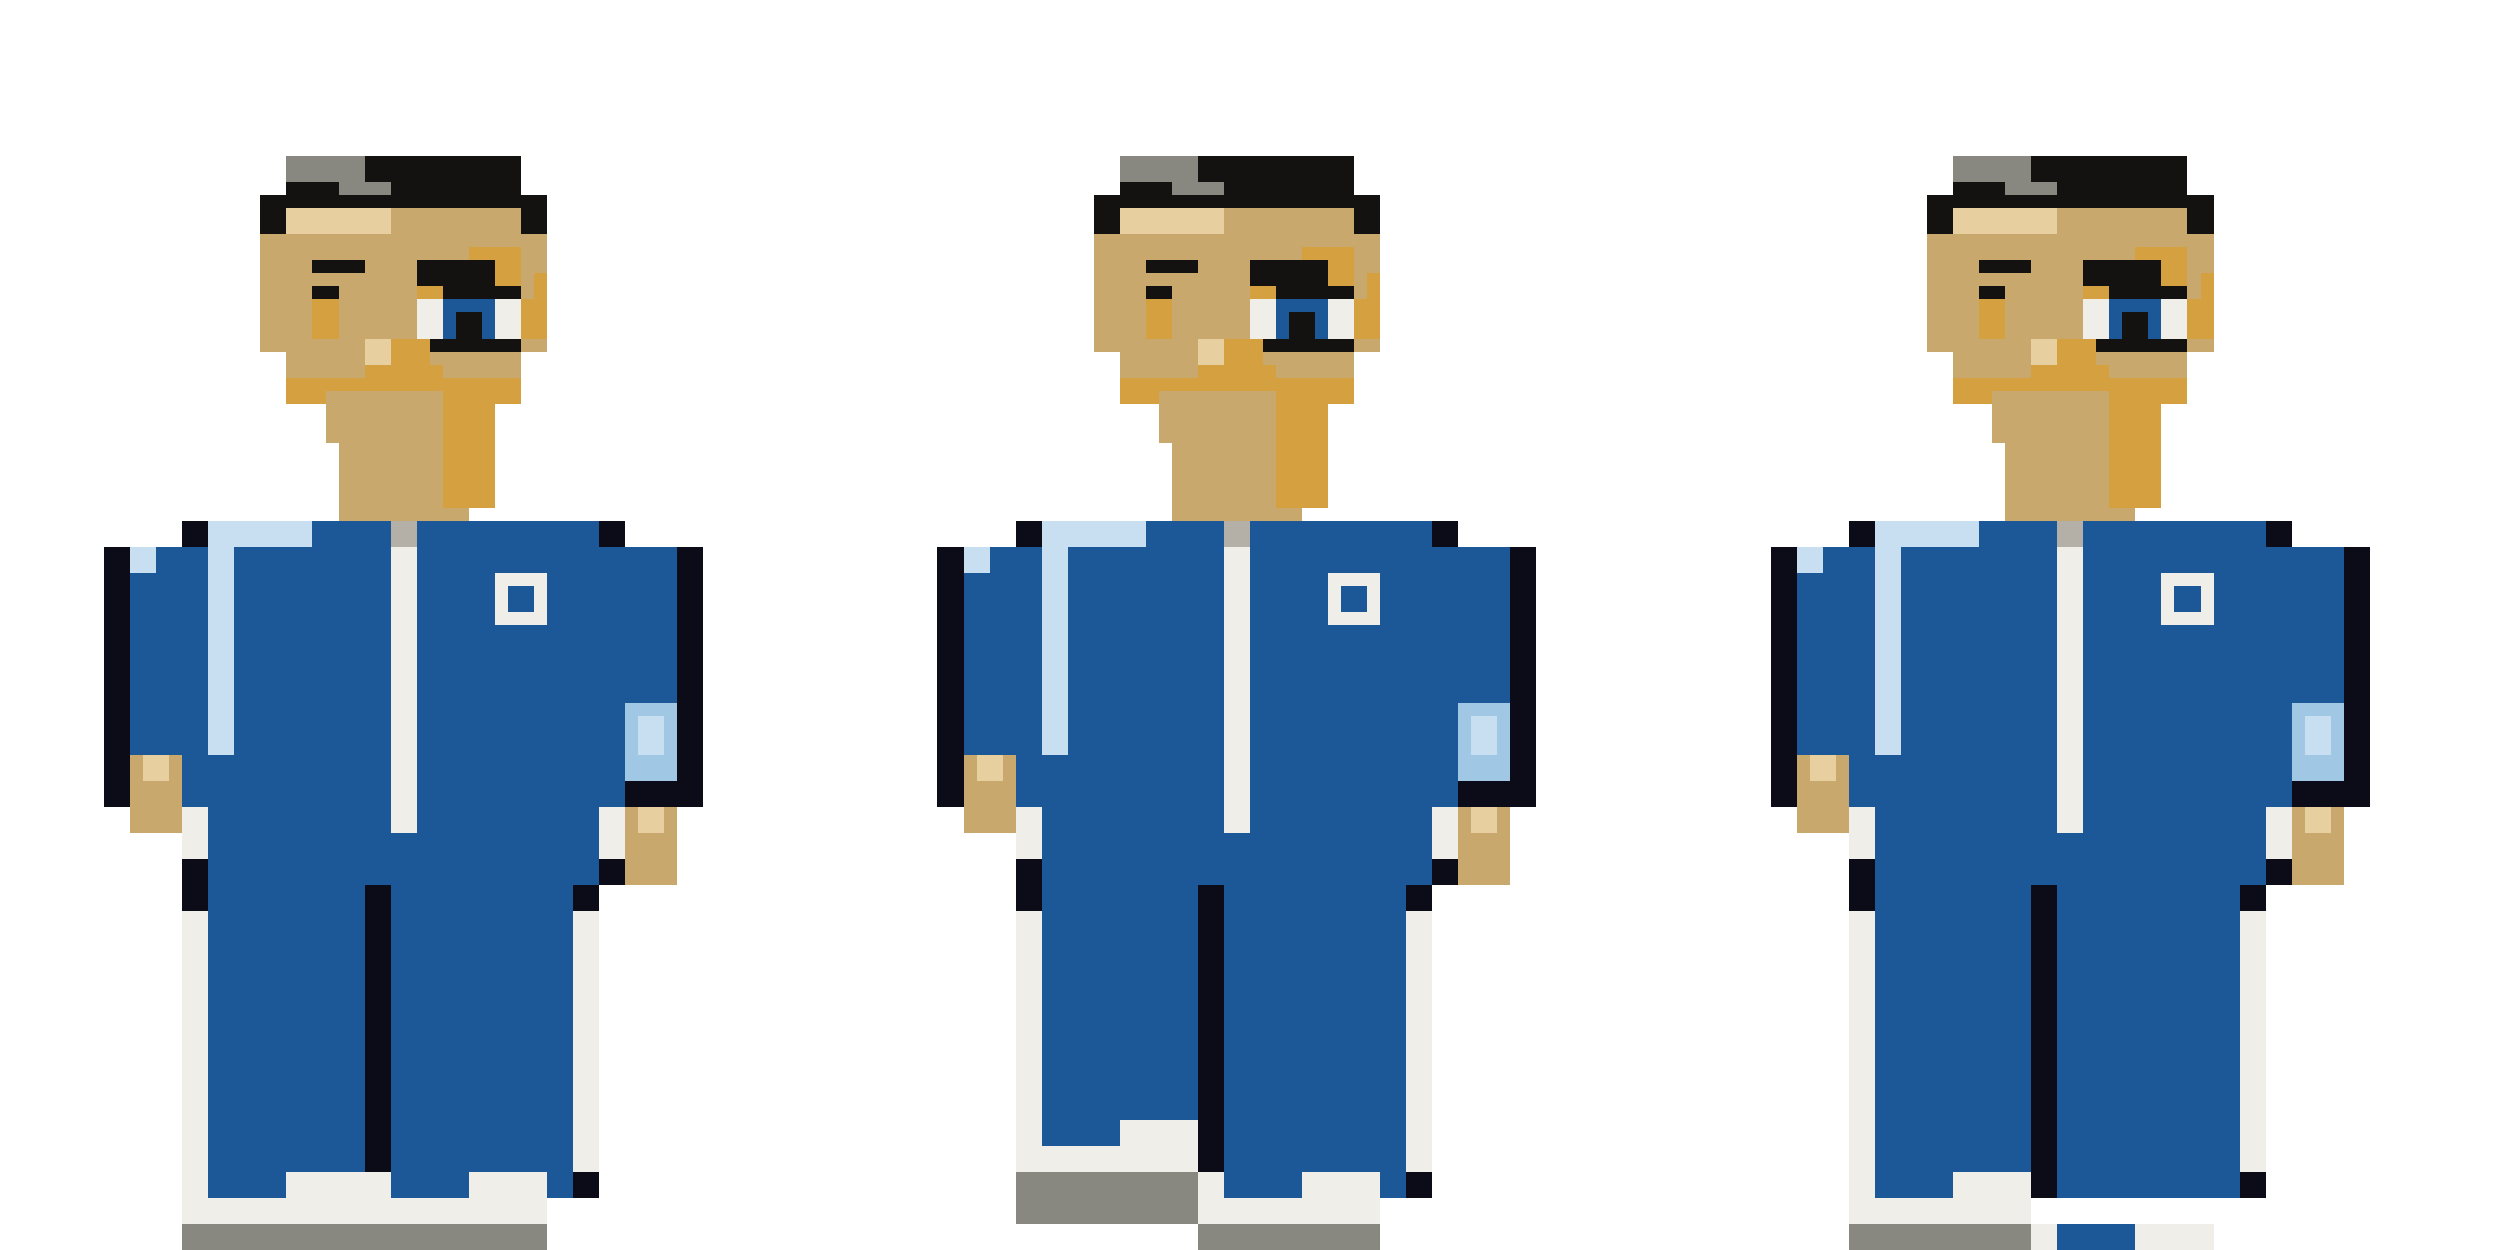
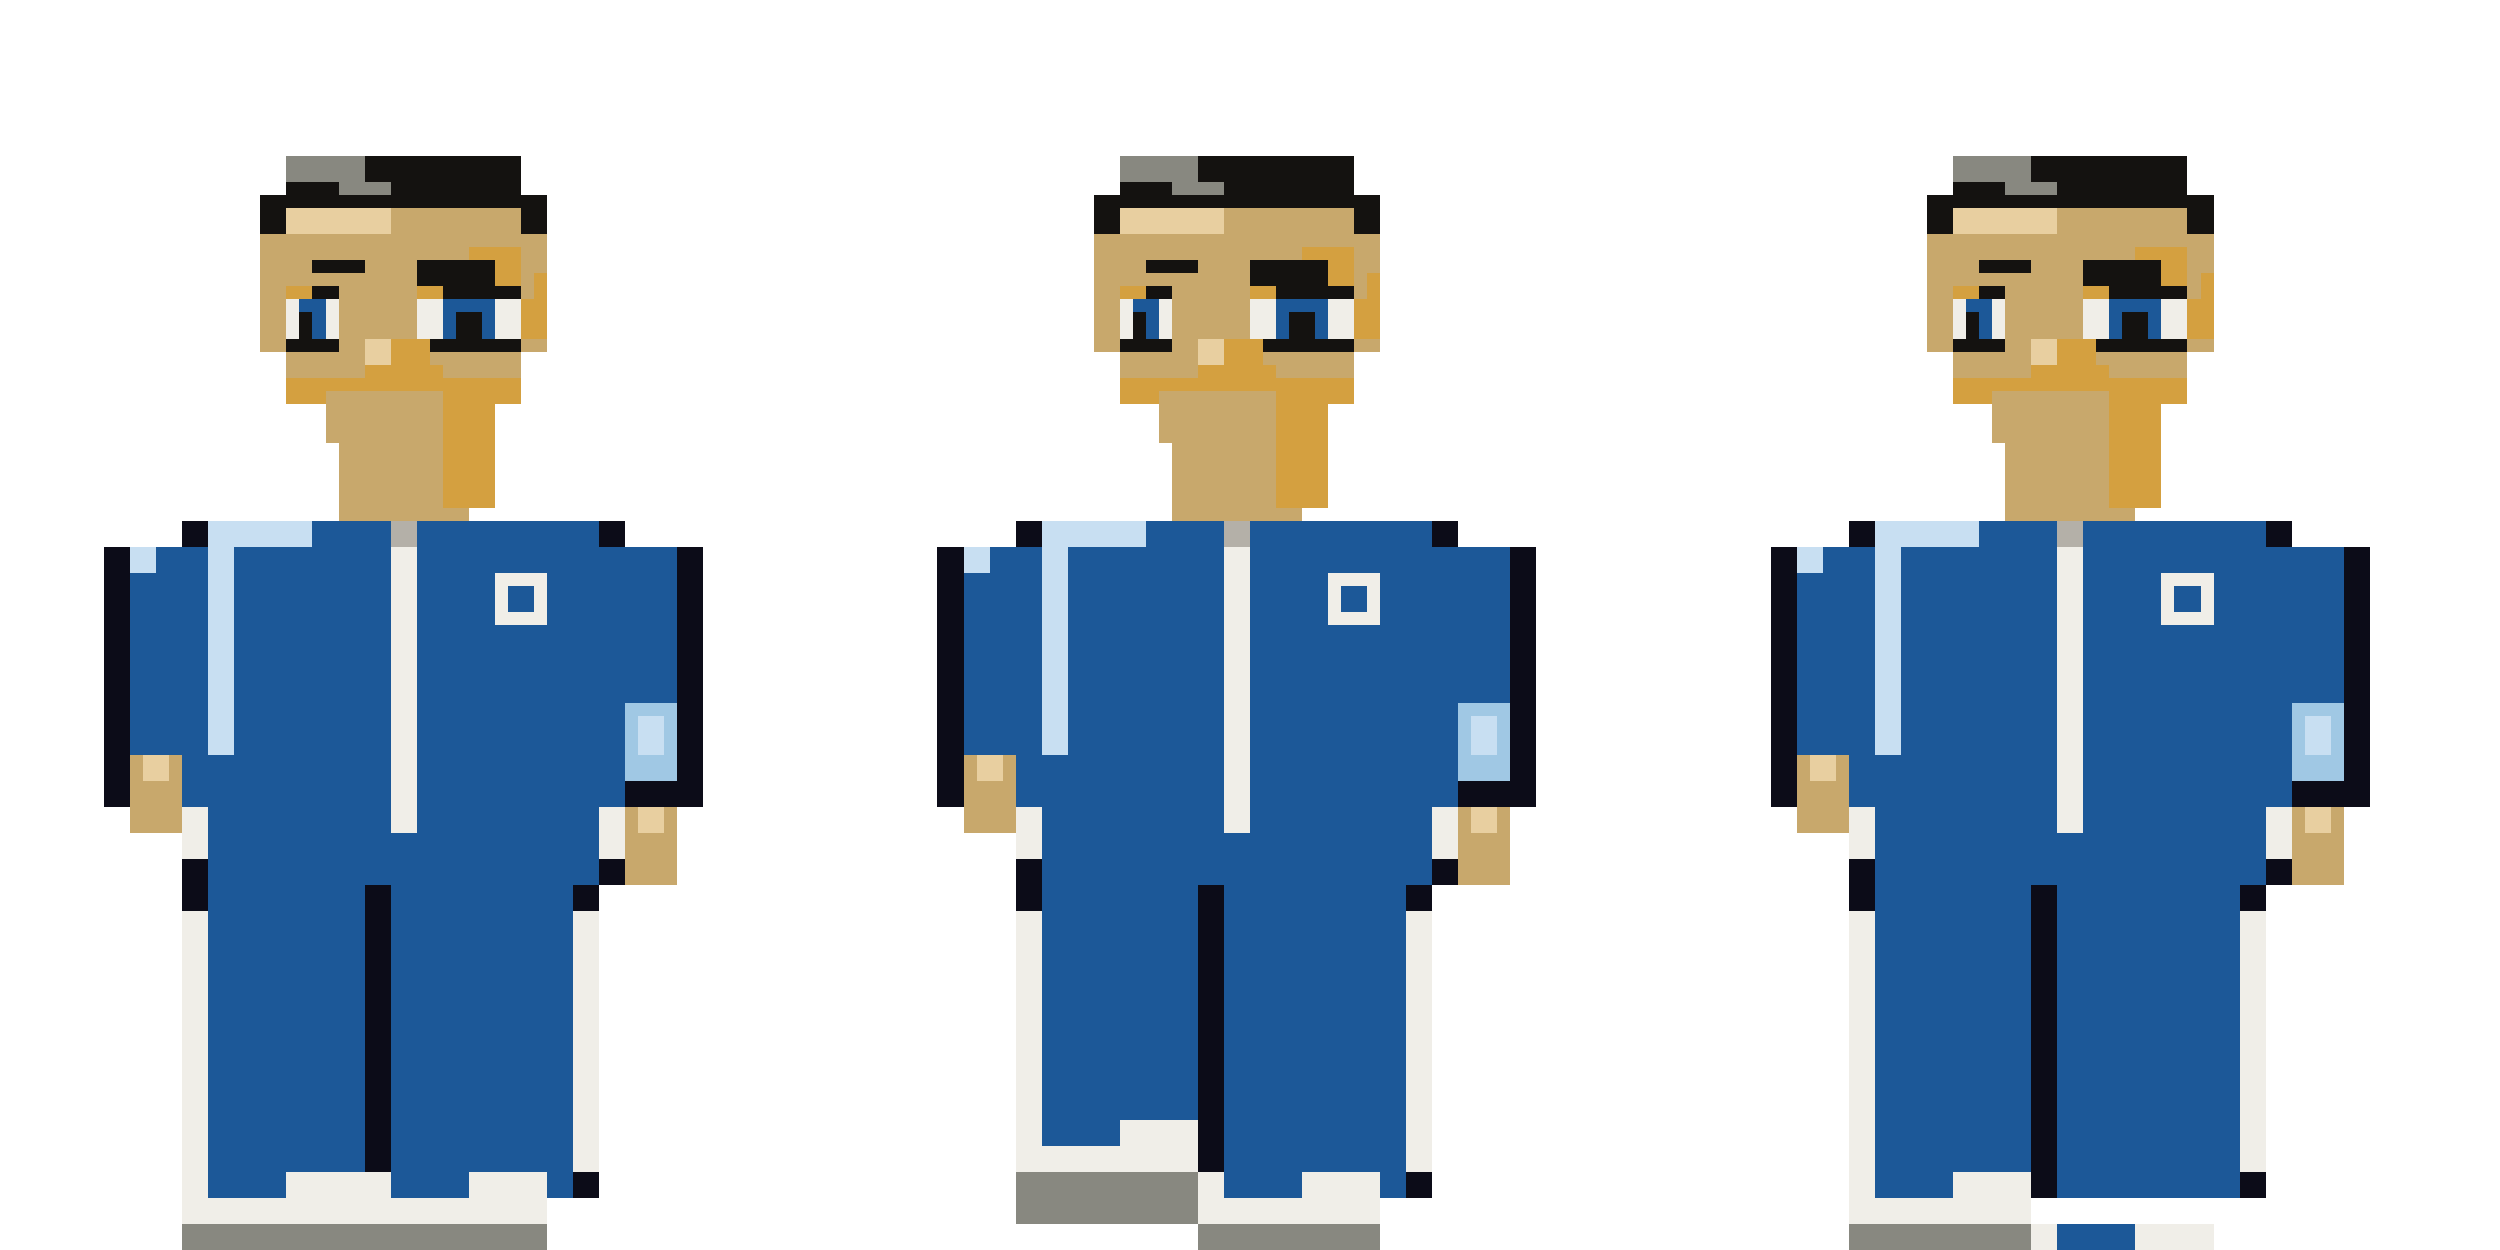
<svg xmlns="http://www.w3.org/2000/svg" viewBox="0 0 768 384" width="768" height="384" shape-rendering="crispEdges">
  <rect x="88" y="48" width="72" height="12" fill="#141210" />
  <rect x="80" y="60" width="88" height="32" fill="#141210" />
  <rect x="80" y="60" width="16" height="48" fill="#141210" />
  <rect x="152" y="60" width="16" height="48" fill="#141210" />
  <rect x="88" y="48" width="24" height="8" fill="#888880" />
  <rect x="104" y="56" width="16" height="4" fill="#888880" />
  <rect x="88" y="64" width="72" height="56" fill="#C8A86C" />
  <rect x="80" y="72" width="8" height="32" fill="#C8A86C" />
  <rect x="160" y="72" width="8" height="32" fill="#C8A86C" />
  <rect x="88" y="64" width="32" height="8" fill="#E8CFA0" />
  <rect x="144" y="76" width="16" height="32" fill="#D4A040" />
  <rect x="88" y="116" width="72" height="8" fill="#D4A040" />
  <rect x="96" y="80" width="16" height="4" fill="#141210" />
  <rect x="128" y="80" width="24" height="8" fill="#141210" />
  <rect x="128" y="88" width="32" height="4" fill="#141210" />
  <rect x="128" y="92" width="32" height="16" fill="#F0EEE8" />
  <rect x="136" y="92" width="16" height="16" fill="#1C5898" />
  <rect x="140" y="96" width="8" height="8" fill="#141210" />
  <rect x="128" y="104" width="32" height="4" fill="#141210" />
  <rect x="128" y="88" width="8" height="4" fill="#D4A040" />
-   <rect x="96" y="88" width="8" height="4" fill="#141210" />
-   <rect x="96" y="92" width="8" height="12" fill="#D4A040" />
+   <rect x="88" y="88" width="16" height="4" fill="#141210" />
+   <rect x="88" y="92" width="16" height="12" fill="#F0EEE8" />
+   <rect x="92" y="92" width="8" height="12" fill="#1C5898" />
+   <rect x="92" y="96" width="4" height="8" fill="#141210" />
+   <rect x="88" y="104" width="16" height="4" fill="#141210" />
+   <rect x="88" y="88" width="8" height="4" fill="#D4A040" />
  <rect x="116" y="104" width="16" height="16" fill="#D4A040" />
  <rect x="112" y="112" width="24" height="8" fill="#D4A040" />
  <rect x="112" y="104" width="8" height="8" fill="#E8CFA0" />
  <rect x="100" y="120" width="32" height="8" fill="#C8A86C" />
  <rect x="104" y="120" width="24" height="4" fill="#D4A040" />
  <rect x="100" y="128" width="32" height="8" fill="#C8A86C" />
  <rect x="104" y="128" width="16" height="4" fill="#E8CFA0" />
  <rect x="80" y="84" width="8" height="24" fill="#C8A86C" />
  <rect x="160" y="84" width="8" height="24" fill="#C8A86C" />
  <rect x="160" y="92" width="8" height="12" fill="#D4A040" />
  <rect x="164" y="84" width="4" height="16" fill="#D4A040" />
  <rect x="104" y="120" width="40" height="40" fill="#C8A86C" />
  <rect x="136" y="120" width="16" height="36" fill="#D4A040" />
  <rect x="64" y="160" width="120" height="112" fill="#1C5898" />
  <rect x="56" y="160" width="8" height="112" fill="#0C0C18" />
  <rect x="184" y="160" width="8" height="112" fill="#0C0C18" />
  <rect x="64" y="160" width="32" height="8" fill="#C8DFF2" />
  <rect x="64" y="168" width="8" height="64" fill="#C8DFF2" />
  <rect x="56" y="168" width="8" height="96" fill="#F0EEE8" />
  <rect x="184" y="168" width="8" height="96" fill="#F0EEE8" />
  <rect x="120" y="160" width="8" height="96" fill="#F0EEE8" />
  <rect x="120" y="160" width="8" height="8" fill="#B4B0A8" />
  <rect x="152" y="176" width="16" height="16" fill="#F0EEE8" />
  <rect x="156" y="180" width="8" height="8" fill="#1C5898" />
  <rect x="40" y="168" width="24" height="80" fill="#1C5898" />
  <rect x="32" y="168" width="8" height="80" fill="#0C0C18" />
  <rect x="40" y="168" width="8" height="8" fill="#C8DFF2" />
  <rect x="184" y="168" width="24" height="80" fill="#1C5898" />
  <rect x="208" y="168" width="8" height="80" fill="#0C0C18" />
  <rect x="192" y="216" width="16" height="32" fill="#0C0C18" />
  <rect x="192" y="216" width="16" height="24" fill="#A0C8E4" />
  <rect x="196" y="220" width="8" height="12" fill="#C8DFF2" />
  <rect x="192" y="248" width="16" height="24" fill="#C8A86C" />
  <rect x="196" y="248" width="8" height="8" fill="#E8CFA0" />
  <rect x="40" y="232" width="16" height="24" fill="#C8A86C" />
  <rect x="44" y="232" width="8" height="8" fill="#E8CFA0" />
  <rect x="64" y="272" width="56" height="96" fill="#1C5898" />
  <rect x="56" y="272" width="8" height="96" fill="#0C0C18" />
  <rect x="56" y="280" width="8" height="80" fill="#F0EEE8" />
  <rect x="112" y="272" width="8" height="96" fill="#0C0C18" />
  <rect x="120" y="272" width="56" height="96" fill="#1C5898" />
  <rect x="176" y="272" width="8" height="96" fill="#0C0C18" />
  <rect x="176" y="280" width="8" height="80" fill="#F0EEE8" />
  <rect x="56" y="360" width="56" height="24" fill="#F0EEE8" />
  <rect x="64" y="360" width="24" height="8" fill="#1C5898" />
  <rect x="56" y="376" width="56" height="16" fill="#888880" />
  <rect x="112" y="360" width="56" height="24" fill="#F0EEE8" />
  <rect x="120" y="360" width="24" height="8" fill="#1C5898" />
  <rect x="112" y="376" width="56" height="16" fill="#888880" />
  <rect x="344" y="48" width="72" height="12" fill="#141210" />
  <rect x="336" y="60" width="88" height="32" fill="#141210" />
  <rect x="336" y="60" width="16" height="48" fill="#141210" />
  <rect x="408" y="60" width="16" height="48" fill="#141210" />
  <rect x="344" y="48" width="24" height="8" fill="#888880" />
  <rect x="360" y="56" width="16" height="4" fill="#888880" />
  <rect x="344" y="64" width="72" height="56" fill="#C8A86C" />
  <rect x="336" y="72" width="8" height="32" fill="#C8A86C" />
  <rect x="416" y="72" width="8" height="32" fill="#C8A86C" />
  <rect x="344" y="64" width="32" height="8" fill="#E8CFA0" />
  <rect x="400" y="76" width="16" height="32" fill="#D4A040" />
  <rect x="344" y="116" width="72" height="8" fill="#D4A040" />
  <rect x="352" y="80" width="16" height="4" fill="#141210" />
  <rect x="384" y="80" width="24" height="8" fill="#141210" />
  <rect x="384" y="88" width="32" height="4" fill="#141210" />
  <rect x="384" y="92" width="32" height="16" fill="#F0EEE8" />
  <rect x="392" y="92" width="16" height="16" fill="#1C5898" />
  <rect x="396" y="96" width="8" height="8" fill="#141210" />
  <rect x="384" y="104" width="32" height="4" fill="#141210" />
  <rect x="384" y="88" width="8" height="4" fill="#D4A040" />
-   <rect x="352" y="88" width="8" height="4" fill="#141210" />
-   <rect x="352" y="92" width="8" height="12" fill="#D4A040" />
+   <rect x="344" y="88" width="16" height="4" fill="#141210" />
+   <rect x="344" y="92" width="16" height="12" fill="#F0EEE8" />
+   <rect x="348" y="92" width="8" height="12" fill="#1C5898" />
+   <rect x="348" y="96" width="4" height="8" fill="#141210" />
+   <rect x="344" y="104" width="16" height="4" fill="#141210" />
+   <rect x="344" y="88" width="8" height="4" fill="#D4A040" />
  <rect x="372" y="104" width="16" height="16" fill="#D4A040" />
  <rect x="368" y="112" width="24" height="8" fill="#D4A040" />
  <rect x="368" y="104" width="8" height="8" fill="#E8CFA0" />
  <rect x="356" y="120" width="32" height="8" fill="#C8A86C" />
  <rect x="360" y="120" width="24" height="4" fill="#D4A040" />
  <rect x="356" y="128" width="32" height="8" fill="#C8A86C" />
  <rect x="360" y="128" width="16" height="4" fill="#E8CFA0" />
  <rect x="336" y="84" width="8" height="24" fill="#C8A86C" />
  <rect x="416" y="84" width="8" height="24" fill="#C8A86C" />
  <rect x="416" y="92" width="8" height="12" fill="#D4A040" />
  <rect x="420" y="84" width="4" height="16" fill="#D4A040" />
  <rect x="360" y="120" width="40" height="40" fill="#C8A86C" />
  <rect x="392" y="120" width="16" height="36" fill="#D4A040" />
  <rect x="320" y="160" width="120" height="112" fill="#1C5898" />
  <rect x="312" y="160" width="8" height="112" fill="#0C0C18" />
  <rect x="440" y="160" width="8" height="112" fill="#0C0C18" />
  <rect x="320" y="160" width="32" height="8" fill="#C8DFF2" />
  <rect x="320" y="168" width="8" height="64" fill="#C8DFF2" />
  <rect x="312" y="168" width="8" height="96" fill="#F0EEE8" />
  <rect x="440" y="168" width="8" height="96" fill="#F0EEE8" />
  <rect x="376" y="160" width="8" height="96" fill="#F0EEE8" />
  <rect x="376" y="160" width="8" height="8" fill="#B4B0A8" />
  <rect x="408" y="176" width="16" height="16" fill="#F0EEE8" />
  <rect x="412" y="180" width="8" height="8" fill="#1C5898" />
  <rect x="296" y="168" width="24" height="80" fill="#1C5898" />
  <rect x="288" y="168" width="8" height="80" fill="#0C0C18" />
  <rect x="296" y="168" width="8" height="8" fill="#C8DFF2" />
  <rect x="440" y="168" width="24" height="80" fill="#1C5898" />
  <rect x="464" y="168" width="8" height="80" fill="#0C0C18" />
  <rect x="448" y="216" width="16" height="32" fill="#0C0C18" />
  <rect x="448" y="216" width="16" height="24" fill="#A0C8E4" />
  <rect x="452" y="220" width="8" height="12" fill="#C8DFF2" />
  <rect x="448" y="248" width="16" height="24" fill="#C8A86C" />
  <rect x="452" y="248" width="8" height="8" fill="#E8CFA0" />
  <rect x="296" y="232" width="16" height="24" fill="#C8A86C" />
  <rect x="300" y="232" width="8" height="8" fill="#E8CFA0" />
  <rect x="320" y="272" width="56" height="96" fill="#1C5898" />
  <rect x="312" y="272" width="8" height="96" fill="#0C0C18" />
  <rect x="312" y="280" width="8" height="80" fill="#F0EEE8" />
  <rect x="368" y="272" width="8" height="96" fill="#0C0C18" />
  <rect x="376" y="272" width="56" height="96" fill="#1C5898" />
  <rect x="432" y="272" width="8" height="96" fill="#0C0C18" />
  <rect x="432" y="280" width="8" height="80" fill="#F0EEE8" />
  <rect x="312" y="344" width="56" height="24" fill="#F0EEE8" />
  <rect x="320" y="344" width="24" height="8" fill="#1C5898" />
  <rect x="312" y="360" width="56" height="16" fill="#888880" />
  <rect x="368" y="360" width="56" height="24" fill="#F0EEE8" />
  <rect x="376" y="360" width="24" height="8" fill="#1C5898" />
  <rect x="368" y="376" width="56" height="16" fill="#888880" />
  <rect x="600" y="48" width="72" height="12" fill="#141210" />
  <rect x="592" y="60" width="88" height="32" fill="#141210" />
  <rect x="592" y="60" width="16" height="48" fill="#141210" />
  <rect x="664" y="60" width="16" height="48" fill="#141210" />
  <rect x="600" y="48" width="24" height="8" fill="#888880" />
  <rect x="616" y="56" width="16" height="4" fill="#888880" />
  <rect x="600" y="64" width="72" height="56" fill="#C8A86C" />
  <rect x="592" y="72" width="8" height="32" fill="#C8A86C" />
  <rect x="672" y="72" width="8" height="32" fill="#C8A86C" />
  <rect x="600" y="64" width="32" height="8" fill="#E8CFA0" />
  <rect x="656" y="76" width="16" height="32" fill="#D4A040" />
  <rect x="600" y="116" width="72" height="8" fill="#D4A040" />
  <rect x="608" y="80" width="16" height="4" fill="#141210" />
  <rect x="640" y="80" width="24" height="8" fill="#141210" />
  <rect x="640" y="88" width="32" height="4" fill="#141210" />
  <rect x="640" y="92" width="32" height="16" fill="#F0EEE8" />
  <rect x="648" y="92" width="16" height="16" fill="#1C5898" />
  <rect x="652" y="96" width="8" height="8" fill="#141210" />
  <rect x="640" y="104" width="32" height="4" fill="#141210" />
  <rect x="640" y="88" width="8" height="4" fill="#D4A040" />
-   <rect x="608" y="88" width="8" height="4" fill="#141210" />
-   <rect x="608" y="92" width="8" height="12" fill="#D4A040" />
+   <rect x="600" y="88" width="16" height="4" fill="#141210" />
+   <rect x="600" y="92" width="16" height="12" fill="#F0EEE8" />
+   <rect x="604" y="92" width="8" height="12" fill="#1C5898" />
+   <rect x="604" y="96" width="4" height="8" fill="#141210" />
+   <rect x="600" y="104" width="16" height="4" fill="#141210" />
+   <rect x="600" y="88" width="8" height="4" fill="#D4A040" />
  <rect x="628" y="104" width="16" height="16" fill="#D4A040" />
  <rect x="624" y="112" width="24" height="8" fill="#D4A040" />
  <rect x="624" y="104" width="8" height="8" fill="#E8CFA0" />
  <rect x="612" y="120" width="32" height="8" fill="#C8A86C" />
  <rect x="616" y="120" width="24" height="4" fill="#D4A040" />
  <rect x="612" y="128" width="32" height="8" fill="#C8A86C" />
  <rect x="616" y="128" width="16" height="4" fill="#E8CFA0" />
  <rect x="592" y="84" width="8" height="24" fill="#C8A86C" />
  <rect x="672" y="84" width="8" height="24" fill="#C8A86C" />
  <rect x="672" y="92" width="8" height="12" fill="#D4A040" />
  <rect x="676" y="84" width="4" height="16" fill="#D4A040" />
  <rect x="616" y="120" width="40" height="40" fill="#C8A86C" />
  <rect x="648" y="120" width="16" height="36" fill="#D4A040" />
  <rect x="576" y="160" width="120" height="112" fill="#1C5898" />
  <rect x="568" y="160" width="8" height="112" fill="#0C0C18" />
  <rect x="696" y="160" width="8" height="112" fill="#0C0C18" />
  <rect x="576" y="160" width="32" height="8" fill="#C8DFF2" />
  <rect x="576" y="168" width="8" height="64" fill="#C8DFF2" />
  <rect x="568" y="168" width="8" height="96" fill="#F0EEE8" />
  <rect x="696" y="168" width="8" height="96" fill="#F0EEE8" />
  <rect x="632" y="160" width="8" height="96" fill="#F0EEE8" />
  <rect x="632" y="160" width="8" height="8" fill="#B4B0A8" />
  <rect x="664" y="176" width="16" height="16" fill="#F0EEE8" />
  <rect x="668" y="180" width="8" height="8" fill="#1C5898" />
  <rect x="552" y="168" width="24" height="80" fill="#1C5898" />
  <rect x="544" y="168" width="8" height="80" fill="#0C0C18" />
  <rect x="552" y="168" width="8" height="8" fill="#C8DFF2" />
  <rect x="696" y="168" width="24" height="80" fill="#1C5898" />
  <rect x="720" y="168" width="8" height="80" fill="#0C0C18" />
  <rect x="704" y="216" width="16" height="32" fill="#0C0C18" />
  <rect x="704" y="216" width="16" height="24" fill="#A0C8E4" />
  <rect x="708" y="220" width="8" height="12" fill="#C8DFF2" />
  <rect x="704" y="248" width="16" height="24" fill="#C8A86C" />
  <rect x="708" y="248" width="8" height="8" fill="#E8CFA0" />
  <rect x="552" y="232" width="16" height="24" fill="#C8A86C" />
  <rect x="556" y="232" width="8" height="8" fill="#E8CFA0" />
  <rect x="576" y="272" width="56" height="96" fill="#1C5898" />
  <rect x="568" y="272" width="8" height="96" fill="#0C0C18" />
  <rect x="568" y="280" width="8" height="80" fill="#F0EEE8" />
  <rect x="624" y="272" width="8" height="96" fill="#0C0C18" />
  <rect x="632" y="272" width="56" height="96" fill="#1C5898" />
  <rect x="688" y="272" width="8" height="96" fill="#0C0C18" />
  <rect x="688" y="280" width="8" height="80" fill="#F0EEE8" />
  <rect x="568" y="360" width="56" height="24" fill="#F0EEE8" />
  <rect x="576" y="360" width="24" height="8" fill="#1C5898" />
  <rect x="568" y="376" width="56" height="16" fill="#888880" />
  <rect x="624" y="376" width="56" height="24" fill="#F0EEE8" />
  <rect x="632" y="376" width="24" height="8" fill="#1C5898" />
  <rect x="624" y="392" width="56" height="16" fill="#888880" />
</svg>
